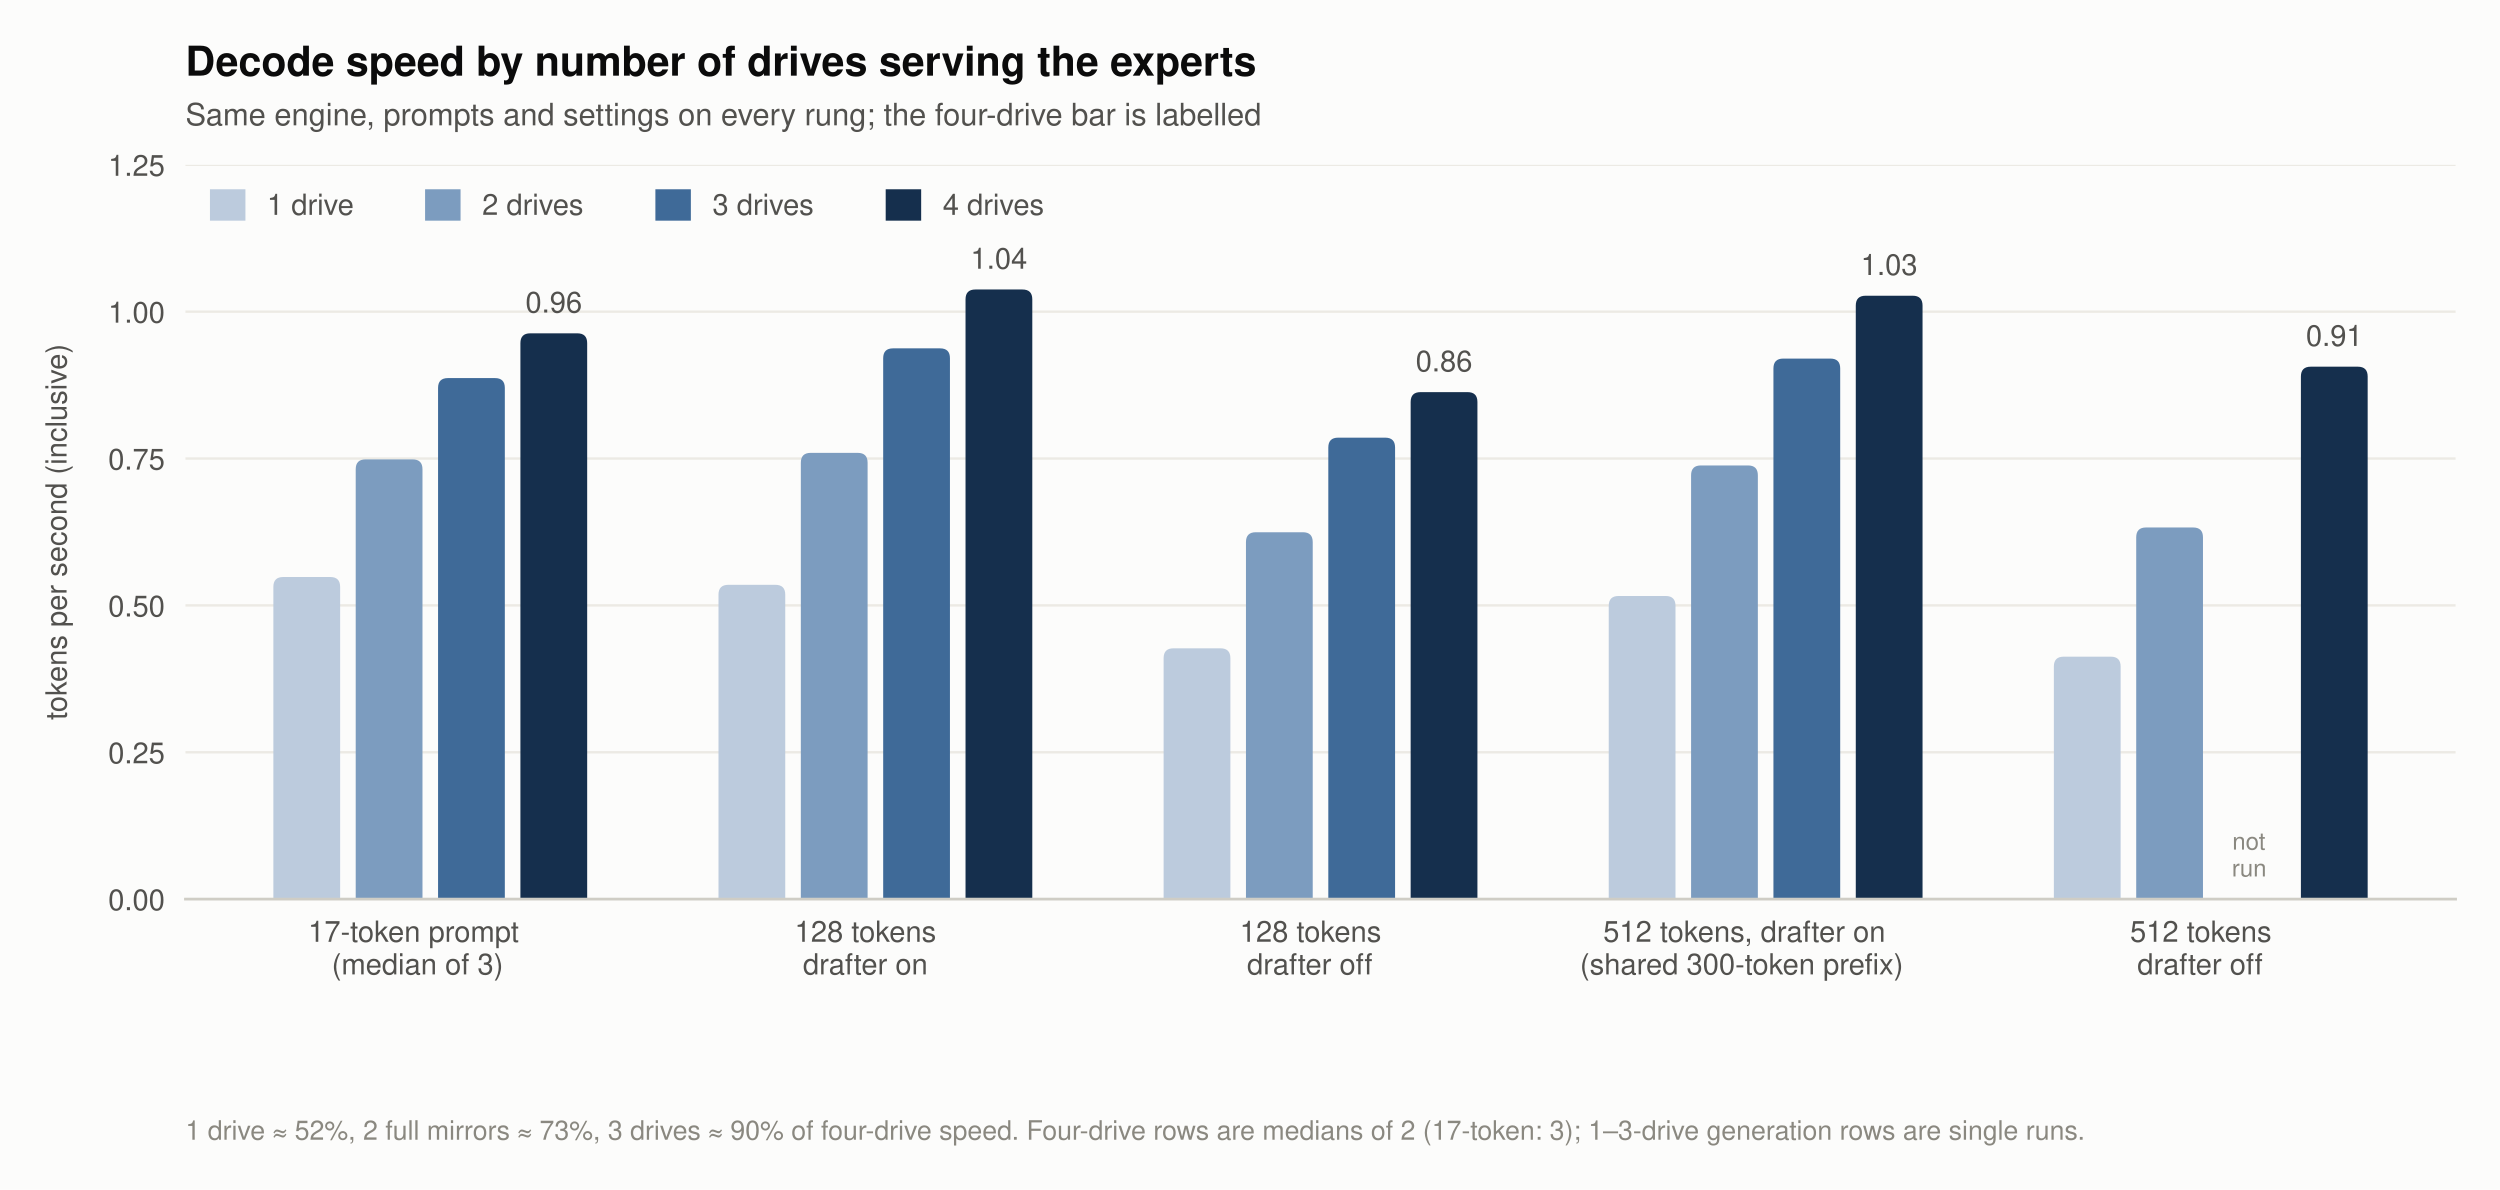
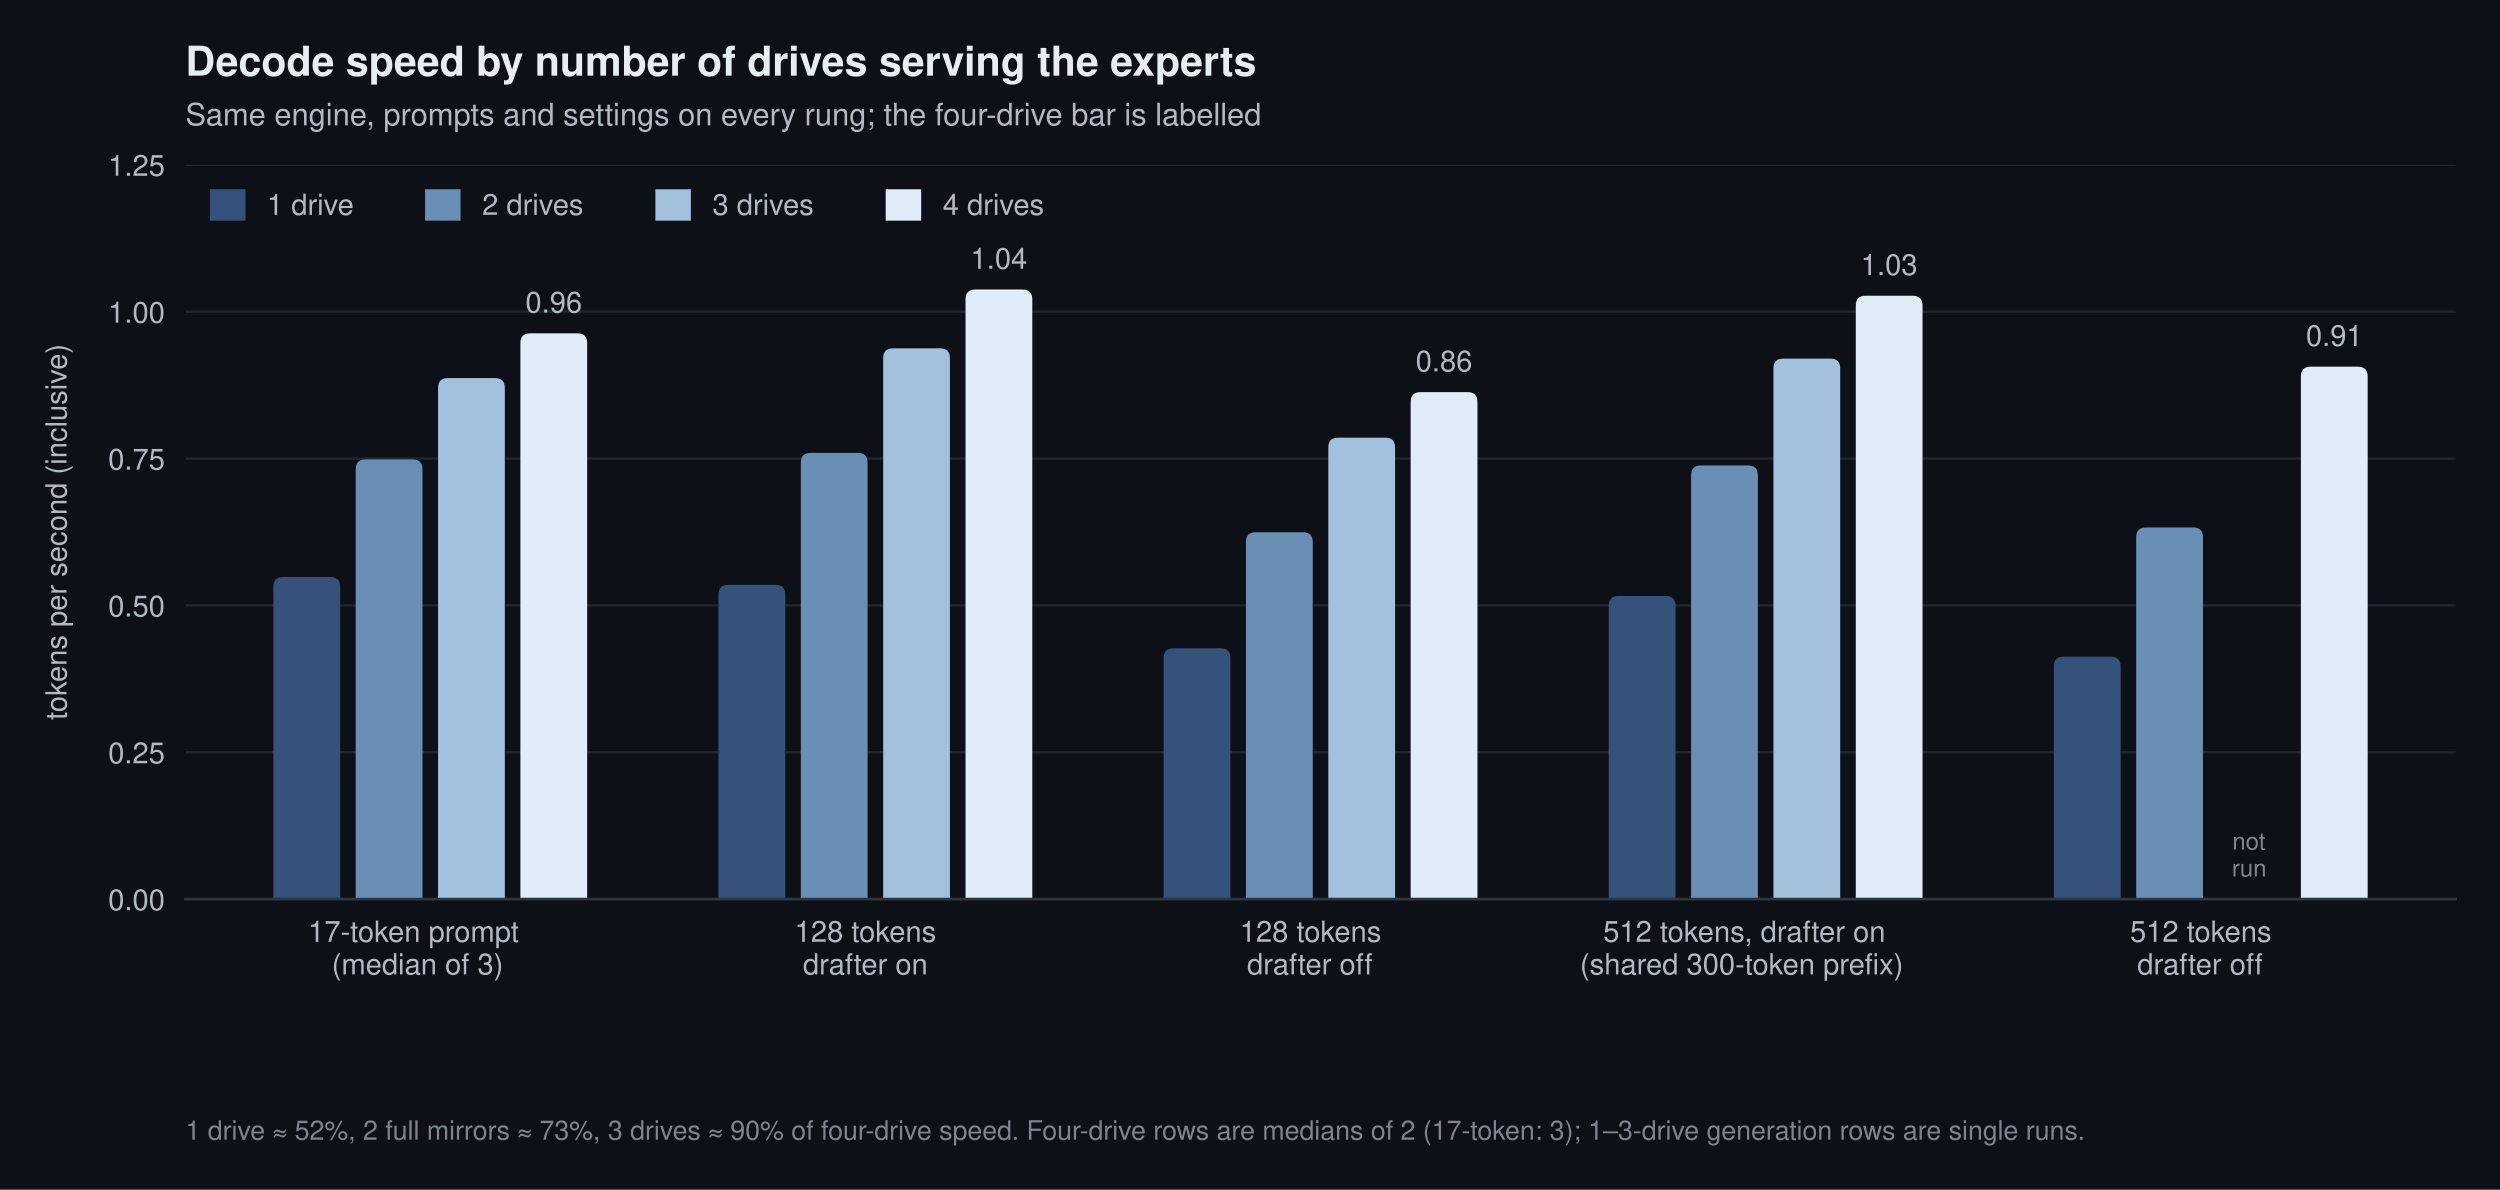
<svg xmlns="http://www.w3.org/2000/svg" width="729.472pt" height="347.141pt" viewBox="0 0 729.472 347.141" version="1.1">
  <defs>
    <style type="text/css">*{stroke-linejoin: round; stroke-linecap: butt}</style>
  </defs>
  <g id="figure_1">
    <g id="patch_1">
-       <path d="M 0 347.141  L 729.472 347.141  L 729.472 0  L 0 0  z " style="fill: #fcfcfb" />
+       <path d="M 0 347.141  L 729.472 347.141  L 729.472 0  L 0 0  z " style="fill: #0d1117" />
    </g>
    <g id="axes_1">
      <g id="patch_2">
-         <path d="M 54.112 262.35  L 716.512 262.35  L 716.512 48.078  L 54.112 48.078  z " style="fill: #fcfcfb" />
+         <path d="M 54.112 262.35  L 716.512 262.35  L 716.512 48.078  L 54.112 48.078  z " style="fill: #0d1117" />
      </g>
      <g id="matplotlib.axis_1">
        <g id="xtick_1">
          <g id="line2d_1" />
          <g id="text_1">
-             <text style="font-size: 8.5px; font-family: -apple-system, BlinkMacSystemFont, 'Segoe UI', Helvetica, Arial, sans-serif; fill: #52514e" transform="translate(89.9192 274.8088)">17-token prompt</text>
-             <text style="font-size: 8.5px; font-family: -apple-system, BlinkMacSystemFont, 'Segoe UI', Helvetica, Arial, sans-serif; fill: #52514e" transform="translate(96.79756 284.3269)">(median of 3)</text>
+             <text style="font-size: 8.5px; font-family: -apple-system, BlinkMacSystemFont, 'Segoe UI', Helvetica, Arial, sans-serif; fill: #b1bac4" transform="translate(89.9192 274.8088)">17-token prompt</text>
+             <text style="font-size: 8.5px; font-family: -apple-system, BlinkMacSystemFont, 'Segoe UI', Helvetica, Arial, sans-serif; fill: #b1bac4" transform="translate(96.79756 284.3269)">(median of 3)</text>
          </g>
        </g>
        <g id="xtick_2">
          <g id="line2d_2" />
          <g id="text_2">
-             <text style="font-size: 8.5px; font-family: -apple-system, BlinkMacSystemFont, 'Segoe UI', Helvetica, Arial, sans-serif; fill: #52514e" transform="translate(231.8709 274.8088)">128 tokens</text>
-             <text style="font-size: 8.5px; font-family: -apple-system, BlinkMacSystemFont, 'Segoe UI', Helvetica, Arial, sans-serif; fill: #52514e" transform="translate(234.2854 284.3269)">drafter on</text>
+             <text style="font-size: 8.5px; font-family: -apple-system, BlinkMacSystemFont, 'Segoe UI', Helvetica, Arial, sans-serif; fill: #b1bac4" transform="translate(231.8709 274.8088)">128 tokens</text>
+             <text style="font-size: 8.5px; font-family: -apple-system, BlinkMacSystemFont, 'Segoe UI', Helvetica, Arial, sans-serif; fill: #b1bac4" transform="translate(234.2854 284.3269)">drafter on</text>
          </g>
        </g>
        <g id="xtick_3">
          <g id="line2d_3" />
          <g id="text_3">
-             <text style="font-size: 8.5px; font-family: -apple-system, BlinkMacSystemFont, 'Segoe UI', Helvetica, Arial, sans-serif; fill: #52514e" transform="translate(361.7532 274.8088)">128 tokens</text>
-             <text style="font-size: 8.5px; font-family: -apple-system, BlinkMacSystemFont, 'Segoe UI', Helvetica, Arial, sans-serif; fill: #52514e" transform="translate(363.8689 284.3269)">drafter off</text>
+             <text style="font-size: 8.5px; font-family: -apple-system, BlinkMacSystemFont, 'Segoe UI', Helvetica, Arial, sans-serif; fill: #b1bac4" transform="translate(361.7532 274.8088)">128 tokens</text>
+             <text style="font-size: 8.5px; font-family: -apple-system, BlinkMacSystemFont, 'Segoe UI', Helvetica, Arial, sans-serif; fill: #b1bac4" transform="translate(363.8689 284.3269)">drafter off</text>
          </g>
        </g>
        <g id="xtick_4">
          <g id="line2d_4" />
          <g id="text_4">
-             <text style="font-size: 8.5px; font-family: -apple-system, BlinkMacSystemFont, 'Segoe UI', Helvetica, Arial, sans-serif; fill: #52514e" transform="translate(467.7898 274.8088)">512 tokens, drafter on</text>
-             <text style="font-size: 8.5px; font-family: -apple-system, BlinkMacSystemFont, 'Segoe UI', Helvetica, Arial, sans-serif; fill: #52514e" transform="translate(461.0157 284.3269)">(shared 300-token prefix)</text>
+             <text style="font-size: 8.5px; font-family: -apple-system, BlinkMacSystemFont, 'Segoe UI', Helvetica, Arial, sans-serif; fill: #b1bac4" transform="translate(467.7898 274.8088)">512 tokens, drafter on</text>
+             <text style="font-size: 8.5px; font-family: -apple-system, BlinkMacSystemFont, 'Segoe UI', Helvetica, Arial, sans-serif; fill: #b1bac4" transform="translate(461.0157 284.3269)">(shared 300-token prefix)</text>
          </g>
        </g>
        <g id="xtick_5">
          <g id="line2d_5" />
          <g id="text_5">
-             <text style="font-size: 8.5px; font-family: -apple-system, BlinkMacSystemFont, 'Segoe UI', Helvetica, Arial, sans-serif; fill: #52514e" transform="translate(621.5179 274.8088)">512 tokens</text>
-             <text style="font-size: 8.5px; font-family: -apple-system, BlinkMacSystemFont, 'Segoe UI', Helvetica, Arial, sans-serif; fill: #52514e" transform="translate(623.6337 284.3269)">drafter off</text>
+             <text style="font-size: 8.5px; font-family: -apple-system, BlinkMacSystemFont, 'Segoe UI', Helvetica, Arial, sans-serif; fill: #b1bac4" transform="translate(621.5179 274.8088)">512 tokens</text>
+             <text style="font-size: 8.5px; font-family: -apple-system, BlinkMacSystemFont, 'Segoe UI', Helvetica, Arial, sans-serif; fill: #b1bac4" transform="translate(623.6337 284.3269)">drafter off</text>
          </g>
        </g>
      </g>
      <g id="matplotlib.axis_2">
        <g id="ytick_1">
          <g id="line2d_6">
-             <path d="M 54.112 262.35  L 716.512 262.35  " clip-path="url(#pa2b04f7095)" style="fill: none; stroke: #eceae4; stroke-width: 0.7; stroke-linecap: square" />
+             <path d="M 54.112 262.35  L 716.512 262.35  " clip-path="url(#p4582dc8558)" style="fill: none; stroke: #21262d; stroke-width: 0.7; stroke-linecap: square" />
          </g>
          <g id="line2d_7" />
          <g id="text_6">
-             <text style="font-size: 8.5px; font-family: -apple-system, BlinkMacSystemFont, 'Segoe UI', Helvetica, Arial, sans-serif; text-anchor: end; fill: #52514e" x="48.112" y="265.579" transform="rotate(-0 48.11219 265.5795)">0.00</text>
+             <text style="font-size: 8.5px; font-family: -apple-system, BlinkMacSystemFont, 'Segoe UI', Helvetica, Arial, sans-serif; text-anchor: end; fill: #b1bac4" x="48.112" y="265.579" transform="rotate(-0 48.11219 265.5795)">0.00</text>
          </g>
        </g>
        <g id="ytick_2">
          <g id="line2d_8">
-             <path d="M 54.112 219.496  L 716.512 219.496  " clip-path="url(#pa2b04f7095)" style="fill: none; stroke: #eceae4; stroke-width: 0.7; stroke-linecap: square" />
+             <path d="M 54.112 219.496  L 716.512 219.496  " clip-path="url(#p4582dc8558)" style="fill: none; stroke: #21262d; stroke-width: 0.7; stroke-linecap: square" />
          </g>
          <g id="line2d_9" />
          <g id="text_7">
-             <text style="font-size: 8.5px; font-family: -apple-system, BlinkMacSystemFont, 'Segoe UI', Helvetica, Arial, sans-serif; text-anchor: end; fill: #52514e" x="48.112" y="222.725" transform="rotate(-0 48.11219 222.7251)">0.25</text>
+             <text style="font-size: 8.5px; font-family: -apple-system, BlinkMacSystemFont, 'Segoe UI', Helvetica, Arial, sans-serif; text-anchor: end; fill: #b1bac4" x="48.112" y="222.725" transform="rotate(-0 48.11219 222.7251)">0.25</text>
          </g>
        </g>
        <g id="ytick_3">
          <g id="line2d_10">
-             <path d="M 54.112 176.641  L 716.512 176.641  " clip-path="url(#pa2b04f7095)" style="fill: none; stroke: #eceae4; stroke-width: 0.7; stroke-linecap: square" />
+             <path d="M 54.112 176.641  L 716.512 176.641  " clip-path="url(#p4582dc8558)" style="fill: none; stroke: #21262d; stroke-width: 0.7; stroke-linecap: square" />
          </g>
          <g id="line2d_11" />
          <g id="text_8">
-             <text style="font-size: 8.5px; font-family: -apple-system, BlinkMacSystemFont, 'Segoe UI', Helvetica, Arial, sans-serif; text-anchor: end; fill: #52514e" x="48.112" y="179.871" transform="rotate(-0 48.11219 179.8707)">0.50</text>
+             <text style="font-size: 8.5px; font-family: -apple-system, BlinkMacSystemFont, 'Segoe UI', Helvetica, Arial, sans-serif; text-anchor: end; fill: #b1bac4" x="48.112" y="179.871" transform="rotate(-0 48.11219 179.8707)">0.50</text>
          </g>
        </g>
        <g id="ytick_4">
          <g id="line2d_12">
-             <path d="M 54.112 133.787  L 716.512 133.787  " clip-path="url(#pa2b04f7095)" style="fill: none; stroke: #eceae4; stroke-width: 0.7; stroke-linecap: square" />
+             <path d="M 54.112 133.787  L 716.512 133.787  " clip-path="url(#p4582dc8558)" style="fill: none; stroke: #21262d; stroke-width: 0.7; stroke-linecap: square" />
          </g>
          <g id="line2d_13" />
          <g id="text_9">
-             <text style="font-size: 8.5px; font-family: -apple-system, BlinkMacSystemFont, 'Segoe UI', Helvetica, Arial, sans-serif; text-anchor: end; fill: #52514e" x="48.112" y="137.016" transform="rotate(-0 48.11219 137.0163)">0.75</text>
+             <text style="font-size: 8.5px; font-family: -apple-system, BlinkMacSystemFont, 'Segoe UI', Helvetica, Arial, sans-serif; text-anchor: end; fill: #b1bac4" x="48.112" y="137.016" transform="rotate(-0 48.11219 137.0163)">0.75</text>
          </g>
        </g>
        <g id="ytick_5">
          <g id="line2d_14">
-             <path d="M 54.112 90.933  L 716.512 90.933  " clip-path="url(#pa2b04f7095)" style="fill: none; stroke: #eceae4; stroke-width: 0.7; stroke-linecap: square" />
+             <path d="M 54.112 90.933  L 716.512 90.933  " clip-path="url(#p4582dc8558)" style="fill: none; stroke: #21262d; stroke-width: 0.7; stroke-linecap: square" />
          </g>
          <g id="line2d_15" />
          <g id="text_10">
-             <text style="font-size: 8.5px; font-family: -apple-system, BlinkMacSystemFont, 'Segoe UI', Helvetica, Arial, sans-serif; text-anchor: end; fill: #52514e" x="48.112" y="94.162" transform="rotate(-0 48.11219 94.16186)">1.00</text>
+             <text style="font-size: 8.5px; font-family: -apple-system, BlinkMacSystemFont, 'Segoe UI', Helvetica, Arial, sans-serif; text-anchor: end; fill: #b1bac4" x="48.112" y="94.162" transform="rotate(-0 48.11219 94.16186)">1.00</text>
          </g>
        </g>
        <g id="ytick_6">
          <g id="line2d_16">
-             <path d="M 54.112 48.078  L 716.512 48.078  " clip-path="url(#pa2b04f7095)" style="fill: none; stroke: #eceae4; stroke-width: 0.7; stroke-linecap: square" />
+             <path d="M 54.112 48.078  L 716.512 48.078  " clip-path="url(#p4582dc8558)" style="fill: none; stroke: #21262d; stroke-width: 0.7; stroke-linecap: square" />
          </g>
          <g id="line2d_17" />
          <g id="text_11">
-             <text style="font-size: 8.5px; font-family: -apple-system, BlinkMacSystemFont, 'Segoe UI', Helvetica, Arial, sans-serif; text-anchor: end; fill: #52514e" x="48.112" y="51.307" transform="rotate(-0 48.11219 51.30746)">1.25</text>
+             <text style="font-size: 8.5px; font-family: -apple-system, BlinkMacSystemFont, 'Segoe UI', Helvetica, Arial, sans-serif; text-anchor: end; fill: #b1bac4" x="48.112" y="51.307" transform="rotate(-0 48.11219 51.30746)">1.25</text>
          </g>
        </g>
        <g id="text_12">
-           <text style="font-size: 8.5px; font-family: -apple-system, BlinkMacSystemFont, 'Segoe UI', Helvetica, Arial, sans-serif; text-anchor: middle; fill: #52514e" x="19.419" y="155.214" transform="rotate(-90 19.41867 155.2141)">tokens per second (inclusive)</text>
+           <text style="font-size: 8.5px; font-family: -apple-system, BlinkMacSystemFont, 'Segoe UI', Helvetica, Arial, sans-serif; text-anchor: middle; fill: #b1bac4" x="19.419" y="155.214" transform="rotate(-90 19.41867 155.2141)">tokens per second (inclusive)</text>
        </g>
      </g>
      <g id="patch_3">
-         <path d="M 82.644 356.338  L 96.366 356.338  Q 99.246 356.338 99.246 353.458  L 99.246 171.242  Q 99.246 168.362 96.366 168.362  L 82.644 168.362  Q 79.764 168.362 79.764 171.242  L 79.764 353.458  Q 79.764 356.338 82.644 356.338  z " clip-path="url(#pe5794ce298)" style="fill: #bccbdd" />
+         <path d="M 82.644 356.338  L 96.366 356.338  Q 99.246 356.338 99.246 353.458  L 99.246 171.242  Q 99.246 168.362 96.366 168.362  L 82.644 168.362  Q 79.764 168.362 79.764 171.242  L 79.764 353.458  Q 79.764 356.338 82.644 356.338  z " clip-path="url(#p9271cffa7c)" style="fill: #35527a" />
      </g>
      <g id="patch_4">
-         <path d="M 106.672 390.656  L 120.395 390.656  Q 123.275 390.656 123.275 387.776  L 123.275 136.924  Q 123.275 134.044 120.395 134.044  L 106.672 134.044  Q 103.792 134.044 103.792 136.924  L 103.792 387.776  Q 103.792 390.656 106.672 390.656  z " clip-path="url(#p6b07b6c846)" style="fill: #7c9cbf" />
+         <path d="M 106.672 390.656  L 120.395 390.656  Q 123.275 390.656 123.275 387.776  L 123.275 136.924  Q 123.275 134.044 120.395 134.044  L 106.672 134.044  Q 103.792 134.044 103.792 136.924  L 103.792 387.776  Q 103.792 390.656 106.672 390.656  z " clip-path="url(#pada08408ac)" style="fill: #6a8fb5" />
      </g>
      <g id="patch_5">
-         <path d="M 130.7 414.38  L 144.423 414.38  Q 147.303 414.38 147.303 411.5  L 147.303 113.2  Q 147.303 110.32 144.423 110.32  L 130.7 110.32  Q 127.82 110.32 127.82 113.2  L 127.82 411.5  Q 127.82 414.38 130.7 414.38  z " clip-path="url(#p8a43025d1f)" style="fill: #3f6a98" />
+         <path d="M 130.7 414.38  L 144.423 414.38  Q 147.303 414.38 147.303 411.5  L 147.303 113.2  Q 147.303 110.32 144.423 110.32  L 130.7 110.32  Q 127.82 110.32 127.82 113.2  L 127.82 411.5  Q 127.82 414.38 130.7 414.38  z " clip-path="url(#pd72d690a6b)" style="fill: #a3c0dc" />
      </g>
      <g id="patch_6">
-         <path d="M 154.729 427.442  L 168.451 427.442  Q 171.331 427.442 171.331 424.562  L 171.331 100.138  Q 171.331 97.258 168.451 97.258  L 154.729 97.258  Q 151.849 97.258 151.849 100.138  L 151.849 424.562  Q 151.849 427.442 154.729 427.442  z " clip-path="url(#p53124bdada)" style="fill: #152f4d" />
+         <path d="M 154.729 427.442  L 168.451 427.442  Q 171.331 427.442 171.331 424.562  L 171.331 100.138  Q 171.331 97.258 168.451 97.258  L 154.729 97.258  Q 151.849 97.258 151.849 100.138  L 151.849 424.562  Q 151.849 427.442 154.729 427.442  z " clip-path="url(#p817239b0e1)" style="fill: #e0ecf7" />
      </g>
      <g id="patch_7">
-         <path d="M 212.526 354.059  L 226.249 354.059  Q 229.129 354.059 229.129 351.179  L 229.129 173.522  Q 229.129 170.642 226.249 170.642  L 212.526 170.642  Q 209.646 170.642 209.646 173.522  L 209.646 351.179  Q 209.646 354.059 212.526 354.059  z " clip-path="url(#paccd34a500)" style="fill: #bccbdd" />
+         <path d="M 212.526 354.059  L 226.249 354.059  Q 229.129 354.059 229.129 351.179  L 229.129 173.522  Q 229.129 170.642 226.249 170.642  L 212.526 170.642  Q 209.646 170.642 209.646 173.522  L 209.646 351.179  Q 209.646 354.059 212.526 354.059  z " clip-path="url(#p5647ee3d24)" style="fill: #35527a" />
      </g>
      <g id="patch_8">
-         <path d="M 236.555 392.559  L 250.277 392.559  Q 253.157 392.559 253.157 389.679  L 253.157 135.021  Q 253.157 132.141 250.277 132.141  L 236.555 132.141  Q 233.675 132.141 233.675 135.021  L 233.675 389.679  Q 233.675 392.559 236.555 392.559  z " clip-path="url(#p79b40affc8)" style="fill: #7c9cbf" />
+         <path d="M 236.555 392.559  L 250.277 392.559  Q 253.157 392.559 253.157 389.679  L 253.157 135.021  Q 253.157 132.141 250.277 132.141  L 236.555 132.141  Q 233.675 132.141 233.675 135.021  L 233.675 389.679  Q 233.675 392.559 236.555 392.559  z " clip-path="url(#p51440af603)" style="fill: #6a8fb5" />
      </g>
      <g id="patch_9">
-         <path d="M 260.583 423.054  L 274.305 423.054  Q 277.185 423.054 277.185 420.174  L 277.185 104.526  Q 277.185 101.646 274.305 101.646  L 260.583 101.646  Q 257.703 101.646 257.703 104.526  L 257.703 420.174  Q 257.703 423.054 260.583 423.054  z " clip-path="url(#p10f2ffa63e)" style="fill: #3f6a98" />
+         <path d="M 260.583 423.054  L 274.305 423.054  Q 277.185 423.054 277.185 420.174  L 277.185 104.526  Q 277.185 101.646 274.305 101.646  L 260.583 101.646  Q 257.703 101.646 257.703 104.526  L 257.703 420.174  Q 257.703 423.054 260.583 423.054  z " clip-path="url(#p6f95d37e54)" style="fill: #a3c0dc" />
      </g>
      <g id="patch_10">
-         <path d="M 284.611 440.23  L 298.333 440.23  Q 301.213 440.23 301.213 437.35  L 301.213 87.35  Q 301.213 84.47 298.333 84.47  L 284.611 84.47  Q 281.731 84.47 281.731 87.35  L 281.731 437.35  Q 281.731 440.23 284.611 440.23  z " clip-path="url(#p0f8c455db2)" style="fill: #152f4d" />
+         <path d="M 284.611 440.23  L 298.333 440.23  Q 301.213 440.23 301.213 437.35  L 301.213 87.35  Q 301.213 84.47 298.333 84.47  L 284.611 84.47  Q 281.731 84.47 281.731 87.35  L 281.731 437.35  Q 281.731 440.23 284.611 440.23  z " clip-path="url(#pf8a70c1399)" style="fill: #e0ecf7" />
      </g>
      <g id="patch_11">
-         <path d="M 342.409 335.528  L 356.131 335.528  Q 359.011 335.528 359.011 332.648  L 359.011 192.052  Q 359.011 189.172 356.131 189.172  L 342.409 189.172  Q 339.529 189.172 339.529 192.052  L 339.529 332.648  Q 339.529 335.528 342.409 335.528  z " clip-path="url(#pae6960962c)" style="fill: #bccbdd" />
+         <path d="M 342.409 335.528  L 356.131 335.528  Q 359.011 335.528 359.011 332.648  L 359.011 192.052  Q 359.011 189.172 356.131 189.172  L 342.409 189.172  Q 339.529 189.172 339.529 192.052  L 339.529 332.648  Q 339.529 335.528 342.409 335.528  z " clip-path="url(#p0be7d59829)" style="fill: #35527a" />
      </g>
      <g id="patch_12">
-         <path d="M 366.437 369.4  L 380.159 369.4  Q 383.039 369.4 383.039 366.52  L 383.039 158.18  Q 383.039 155.3 380.159 155.3  L 366.437 155.3  Q 363.557 155.3 363.557 158.18  L 363.557 366.52  Q 363.557 369.4 366.437 369.4  z " clip-path="url(#p5e30b603db)" style="fill: #7c9cbf" />
+         <path d="M 366.437 369.4  L 380.159 369.4  Q 383.039 369.4 383.039 366.52  L 383.039 158.18  Q 383.039 155.3 380.159 155.3  L 366.437 155.3  Q 363.557 155.3 363.557 158.18  L 363.557 366.52  Q 363.557 369.4 366.437 369.4  z " clip-path="url(#p2046f93dcf)" style="fill: #6a8fb5" />
      </g>
      <g id="patch_13">
-         <path d="M 390.465 396.999  L 404.187 396.999  Q 407.067 396.999 407.067 394.119  L 407.067 130.582  Q 407.067 127.702 404.187 127.702  L 390.465 127.702  Q 387.585 127.702 387.585 130.582  L 387.585 394.119  Q 387.585 396.999 390.465 396.999  z " clip-path="url(#p22b67f4e7e)" style="fill: #3f6a98" />
+         <path d="M 390.465 396.999  L 404.187 396.999  Q 407.067 396.999 407.067 394.119  L 407.067 130.582  Q 407.067 127.702 404.187 127.702  L 390.465 127.702  Q 387.585 127.702 387.585 130.582  L 387.585 394.119  Q 387.585 396.999 390.465 396.999  z " clip-path="url(#pabf71e4a20)" style="fill: #a3c0dc" />
      </g>
      <g id="patch_14">
-         <path d="M 414.493 410.284  L 428.216 410.284  Q 431.096 410.284 431.096 407.404  L 431.096 117.297  Q 431.096 114.417 428.216 114.417  L 414.493 114.417  Q 411.613 114.417 411.613 117.297  L 411.613 407.404  Q 411.613 410.284 414.493 410.284  z " clip-path="url(#pc4c82170c1)" style="fill: #152f4d" />
+         <path d="M 414.493 410.284  L 428.216 410.284  Q 431.096 410.284 431.096 407.404  L 431.096 117.297  Q 431.096 114.417 428.216 114.417  L 414.493 114.417  Q 411.613 114.417 411.613 117.297  L 411.613 407.404  Q 411.613 410.284 414.493 410.284  z " clip-path="url(#p06ad37f8a2)" style="fill: #e0ecf7" />
      </g>
      <g id="patch_15">
-         <path d="M 472.291 350.802  L 486.013 350.802  Q 488.893 350.802 488.893 347.922  L 488.893 176.779  Q 488.893 173.899 486.013 173.899  L 472.291 173.899  Q 469.411 173.899 469.411 176.779  L 469.411 347.922  Q 469.411 350.802 472.291 350.802  z " clip-path="url(#pa087590922)" style="fill: #bccbdd" />
+         <path d="M 472.291 350.802  L 486.013 350.802  Q 488.893 350.802 488.893 347.922  L 488.893 176.779  Q 488.893 173.899 486.013 173.899  L 472.291 173.899  Q 469.411 173.899 469.411 176.779  L 469.411 347.922  Q 469.411 350.802 472.291 350.802  z " clip-path="url(#pac95e13059)" style="fill: #35527a" />
      </g>
      <g id="patch_16">
-         <path d="M 496.319 388.891  L 510.042 388.891  Q 512.922 388.891 512.922 386.011  L 512.922 138.69  Q 512.922 135.81 510.042 135.81  L 496.319 135.81  Q 493.439 135.81 493.439 138.69  L 493.439 386.011  Q 493.439 388.891 496.319 388.891  z " clip-path="url(#p0ff5caa655)" style="fill: #7c9cbf" />
+         <path d="M 496.319 388.891  L 510.042 388.891  Q 512.922 388.891 512.922 386.011  L 512.922 138.69  Q 512.922 135.81 510.042 135.81  L 496.319 135.81  Q 493.439 135.81 493.439 138.69  L 493.439 386.011  Q 493.439 388.891 496.319 388.891  z " clip-path="url(#pa856910a89)" style="fill: #6a8fb5" />
      </g>
      <g id="patch_17">
-         <path d="M 520.347 420.071  L 534.07 420.071  Q 536.95 420.071 536.95 417.191  L 536.95 107.509  Q 536.95 104.629 534.07 104.629  L 520.347 104.629  Q 517.467 104.629 517.467 107.509  L 517.467 417.191  Q 517.467 420.071 520.347 420.071  z " clip-path="url(#pbfbaf47db4)" style="fill: #3f6a98" />
+         <path d="M 520.347 420.071  L 534.07 420.071  Q 536.95 420.071 536.95 417.191  L 536.95 107.509  Q 536.95 104.629 534.07 104.629  L 520.347 104.629  Q 517.467 104.629 517.467 107.509  L 517.467 417.191  Q 517.467 420.071 520.347 420.071  z " clip-path="url(#pb14c026250)" style="fill: #a3c0dc" />
      </g>
      <g id="patch_18">
-         <path d="M 544.376 438.413  L 558.098 438.413  Q 560.978 438.413 560.978 435.533  L 560.978 89.167  Q 560.978 86.287 558.098 86.287  L 544.376 86.287  Q 541.496 86.287 541.496 89.167  L 541.496 435.533  Q 541.496 438.413 544.376 438.413  z " clip-path="url(#pdb28ff3918)" style="fill: #152f4d" />
+         <path d="M 544.376 438.413  L 558.098 438.413  Q 560.978 438.413 560.978 435.533  L 560.978 89.167  Q 560.978 86.287 558.098 86.287  L 544.376 86.287  Q 541.496 86.287 541.496 89.167  L 541.496 435.533  Q 541.496 438.413 544.376 438.413  z " clip-path="url(#p76697c74c2)" style="fill: #e0ecf7" />
      </g>
      <g id="patch_19">
-         <path d="M 602.173 333.094  L 615.896 333.094  Q 618.776 333.094 618.776 330.214  L 618.776 194.486  Q 618.776 191.606 615.896 191.606  L 602.173 191.606  Q 599.293 191.606 599.293 194.486  L 599.293 330.214  Q 599.293 333.094 602.173 333.094  z " clip-path="url(#p48ac9e1c9d)" style="fill: #bccbdd" />
+         <path d="M 602.173 333.094  L 615.896 333.094  Q 618.776 333.094 618.776 330.214  L 618.776 194.486  Q 618.776 191.606 615.896 191.606  L 602.173 191.606  Q 599.293 191.606 599.293 194.486  L 599.293 330.214  Q 599.293 333.094 602.173 333.094  z " clip-path="url(#p270fc492ba)" style="fill: #35527a" />
      </g>
      <g id="patch_20">
-         <path d="M 626.202 370.789  L 639.924 370.789  Q 642.804 370.789 642.804 367.909  L 642.804 156.791  Q 642.804 153.911 639.924 153.911  L 626.202 153.911  Q 623.322 153.911 623.322 156.791  L 623.322 367.909  Q 623.322 370.789 626.202 370.789  z " clip-path="url(#p99b1a39a0e)" style="fill: #7c9cbf" />
+         <path d="M 626.202 370.789  L 639.924 370.789  Q 642.804 370.789 642.804 367.909  L 642.804 156.791  Q 642.804 153.911 639.924 153.911  L 626.202 153.911  Q 623.322 153.911 623.322 156.791  L 623.322 367.909  Q 623.322 370.789 626.202 370.789  z " clip-path="url(#pfb75e9adf7)" style="fill: #6a8fb5" />
      </g>
      <g id="patch_21">
-         <path d="M 674.258 417.706  L 687.98 417.706  Q 690.86 417.706 690.86 414.826  L 690.86 109.874  Q 690.86 106.994 687.98 106.994  L 674.258 106.994  Q 671.378 106.994 671.378 109.874  L 671.378 414.826  Q 671.378 417.706 674.258 417.706  z " clip-path="url(#p27038086fa)" style="fill: #152f4d" />
+         <path d="M 674.258 417.706  L 687.98 417.706  Q 690.86 417.706 690.86 414.826  L 690.86 109.874  Q 690.86 106.994 687.98 106.994  L 674.258 106.994  Q 671.378 106.994 671.378 109.874  L 671.378 414.826  Q 671.378 417.706 674.258 417.706  z " clip-path="url(#pe172c6d1e6)" style="fill: #e0ecf7" />
      </g>
      <g id="patch_22">
-         <path d="M 54.112 262.35  L 716.512 262.35  " style="fill: none; stroke: #cfcdc5; stroke-width: 0.8; stroke-linejoin: miter; stroke-linecap: square" />
+         <path d="M 54.112 262.35  L 716.512 262.35  " style="fill: none; stroke: #30363d; stroke-width: 0.8; stroke-linejoin: miter; stroke-linecap: square" />
      </g>
      <g id="text_13">
-         <text style="font-size: 8.5px; font-family: -apple-system, BlinkMacSystemFont, 'Segoe UI', Helvetica, Arial, sans-serif; text-anchor: middle; fill: #52514e" x="161.59" y="91.205" transform="rotate(-0 161.5898 91.20466)">0.96</text>
+         <text style="font-size: 8.5px; font-family: -apple-system, BlinkMacSystemFont, 'Segoe UI', Helvetica, Arial, sans-serif; text-anchor: middle; fill: #b1bac4" x="161.59" y="91.205" transform="rotate(-0 161.5898 91.20466)">0.96</text>
      </g>
      <g id="text_14">
-         <text style="font-size: 8.5px; font-family: -apple-system, BlinkMacSystemFont, 'Segoe UI', Helvetica, Arial, sans-serif; text-anchor: middle; fill: #52514e" x="291.472" y="78.417" transform="rotate(-0 291.4722 78.41691)">1.04</text>
+         <text style="font-size: 8.5px; font-family: -apple-system, BlinkMacSystemFont, 'Segoe UI', Helvetica, Arial, sans-serif; text-anchor: middle; fill: #b1bac4" x="291.472" y="78.417" transform="rotate(-0 291.4722 78.41691)">1.04</text>
      </g>
      <g id="text_15">
-         <text style="font-size: 8.5px; font-family: -apple-system, BlinkMacSystemFont, 'Segoe UI', Helvetica, Arial, sans-serif; text-anchor: middle; fill: #52514e" x="421.355" y="108.364" transform="rotate(-0 421.3545 108.3636)">0.86</text>
+         <text style="font-size: 8.5px; font-family: -apple-system, BlinkMacSystemFont, 'Segoe UI', Helvetica, Arial, sans-serif; text-anchor: middle; fill: #b1bac4" x="421.355" y="108.364" transform="rotate(-0 421.3545 108.3636)">0.86</text>
      </g>
      <g id="text_16">
-         <text style="font-size: 8.5px; font-family: -apple-system, BlinkMacSystemFont, 'Segoe UI', Helvetica, Arial, sans-serif; text-anchor: middle; fill: #52514e" x="551.237" y="80.234" transform="rotate(-0 551.2369 80.23393)">1.03</text>
+         <text style="font-size: 8.5px; font-family: -apple-system, BlinkMacSystemFont, 'Segoe UI', Helvetica, Arial, sans-serif; text-anchor: middle; fill: #b1bac4" x="551.237" y="80.234" transform="rotate(-0 551.2369 80.23393)">1.03</text>
      </g>
      <g id="text_17">
-         <text style="font-size: 7px; font-family: -apple-system, BlinkMacSystemFont, 'Segoe UI', Helvetica, Arial, sans-serif; fill: #8a8880" transform="translate(651.3592 247.9133)">not</text>
-         <text style="font-size: 7px; font-family: -apple-system, BlinkMacSystemFont, 'Segoe UI', Helvetica, Arial, sans-serif; fill: #8a8880" transform="translate(651.2159 255.7518)">run</text>
+         <text style="font-size: 7px; font-family: -apple-system, BlinkMacSystemFont, 'Segoe UI', Helvetica, Arial, sans-serif; fill: #7d8590" transform="translate(651.3592 247.9133)">not</text>
+         <text style="font-size: 7px; font-family: -apple-system, BlinkMacSystemFont, 'Segoe UI', Helvetica, Arial, sans-serif; fill: #7d8590" transform="translate(651.2159 255.7518)">run</text>
      </g>
      <g id="text_18">
-         <text style="font-size: 8.5px; font-family: -apple-system, BlinkMacSystemFont, 'Segoe UI', Helvetica, Arial, sans-serif; text-anchor: middle; fill: #52514e" x="681.119" y="100.941" transform="rotate(-0 681.1192 100.9412)">0.91</text>
+         <text style="font-size: 8.5px; font-family: -apple-system, BlinkMacSystemFont, 'Segoe UI', Helvetica, Arial, sans-serif; text-anchor: middle; fill: #b1bac4" x="681.119" y="100.941" transform="rotate(-0 681.1192 100.9412)">0.91</text>
      </g>
      <g id="text_19">
-         <text style="font-size: 9px; font-family: -apple-system, BlinkMacSystemFont, 'Segoe UI', Helvetica, Arial, sans-serif; text-anchor: start; fill: #52514e" x="54.112" y="36.564" transform="rotate(-0 54.11219 36.56417)">Same engine, prompts and settings on every rung; the four-drive bar is labelled</text>
+         <text style="font-size: 9px; font-family: -apple-system, BlinkMacSystemFont, 'Segoe UI', Helvetica, Arial, sans-serif; text-anchor: start; fill: #b1bac4" x="54.112" y="36.564" transform="rotate(-0 54.11219 36.56417)">Same engine, prompts and settings on every rung; the four-drive bar is labelled</text>
      </g>
      <g id="text_20">
-         <text style="font-size: 7.8px; font-family: -apple-system, BlinkMacSystemFont, 'Segoe UI', Helvetica, Arial, sans-serif; text-anchor: start; fill: #8a8880" x="54.112" y="332.559" transform="rotate(-0 54.11219 332.5585)">1 drive ≈ 52%, 2 full mirrors ≈ 73%, 3 drives ≈ 90% of four-drive speed. Four-drive rows are medians of 2 (17-token: 3); 1–3-drive generation rows are single runs.</text>
+         <text style="font-size: 7.8px; font-family: -apple-system, BlinkMacSystemFont, 'Segoe UI', Helvetica, Arial, sans-serif; text-anchor: start; fill: #7d8590" x="54.112" y="332.559" transform="rotate(-0 54.11219 332.5585)">1 drive ≈ 52%, 2 full mirrors ≈ 73%, 3 drives ≈ 90% of four-drive speed. Four-drive rows are medians of 2 (17-token: 3); 1–3-drive generation rows are single runs.</text>
      </g>
      <g id="text_21">
-         <text style="font-weight: 700; font-size: 12px; font-family: -apple-system, BlinkMacSystemFont, 'Segoe UI', Helvetica, Arial, sans-serif; text-anchor: start; fill: #0b0b0b" x="54.112" y="22.078" transform="rotate(-0 54.11219 22.07812)">Decode speed by number of drives serving the experts</text>
+         <text style="font-weight: 700; font-size: 12px; font-family: -apple-system, BlinkMacSystemFont, 'Segoe UI', Helvetica, Arial, sans-serif; text-anchor: start; fill: #e6edf3" x="54.112" y="22.078" transform="rotate(-0 54.11219 22.07812)">Decode speed by number of drives serving the experts</text>
      </g>
      <g id="legend_1">
        <g id="patch_23">
-           <path d="M 61.762 63.888  L 71.112 63.888  L 71.112 55.728  L 61.762 55.728  z " style="fill: #bccbdd; stroke: #bccbdd; stroke-linejoin: miter" />
+           <path d="M 61.762 63.888  L 71.112 63.888  L 71.112 55.728  L 61.762 55.728  z " style="fill: #35527a; stroke: #35527a; stroke-linejoin: miter" />
        </g>
        <g id="text_22">
-           <text style="font-size: 8.5px; font-family: -apple-system, BlinkMacSystemFont, 'Segoe UI', Helvetica, Arial, sans-serif; text-anchor: start; fill: #52514e" x="77.912" y="62.698" transform="rotate(-0 77.91219 62.69812)">1 drive</text>
+           <text style="font-size: 8.5px; font-family: -apple-system, BlinkMacSystemFont, 'Segoe UI', Helvetica, Arial, sans-serif; text-anchor: start; fill: #b1bac4" x="77.912" y="62.698" transform="rotate(-0 77.91219 62.69812)">1 drive</text>
        </g>
        <g id="patch_24">
-           <path d="M 124.535 63.888  L 133.885 63.888  L 133.885 55.728  L 124.535 55.728  z " style="fill: #7c9cbf; stroke: #7c9cbf; stroke-linejoin: miter" />
+           <path d="M 124.535 63.888  L 133.885 63.888  L 133.885 55.728  L 124.535 55.728  z " style="fill: #6a8fb5; stroke: #6a8fb5; stroke-linejoin: miter" />
        </g>
        <g id="text_23">
-           <text style="font-size: 8.5px; font-family: -apple-system, BlinkMacSystemFont, 'Segoe UI', Helvetica, Arial, sans-serif; text-anchor: start; fill: #52514e" x="140.685" y="62.698" transform="rotate(-0 140.6847 62.69812)">2 drives</text>
+           <text style="font-size: 8.5px; font-family: -apple-system, BlinkMacSystemFont, 'Segoe UI', Helvetica, Arial, sans-serif; text-anchor: start; fill: #b1bac4" x="140.685" y="62.698" transform="rotate(-0 140.6847 62.69812)">2 drives</text>
        </g>
        <g id="patch_25">
-           <path d="M 191.735 63.888  L 201.085 63.888  L 201.085 55.728  L 191.735 55.728  z " style="fill: #3f6a98; stroke: #3f6a98; stroke-linejoin: miter" />
+           <path d="M 191.735 63.888  L 201.085 63.888  L 201.085 55.728  L 191.735 55.728  z " style="fill: #a3c0dc; stroke: #a3c0dc; stroke-linejoin: miter" />
        </g>
        <g id="text_24">
-           <text style="font-size: 8.5px; font-family: -apple-system, BlinkMacSystemFont, 'Segoe UI', Helvetica, Arial, sans-serif; text-anchor: start; fill: #52514e" x="207.885" y="62.698" transform="rotate(-0 207.8852 62.69812)">3 drives</text>
+           <text style="font-size: 8.5px; font-family: -apple-system, BlinkMacSystemFont, 'Segoe UI', Helvetica, Arial, sans-serif; text-anchor: start; fill: #b1bac4" x="207.885" y="62.698" transform="rotate(-0 207.8852 62.69812)">3 drives</text>
        </g>
        <g id="patch_26">
-           <path d="M 258.936 63.888  L 268.286 63.888  L 268.286 55.728  L 258.936 55.728  z " style="fill: #152f4d; stroke: #152f4d; stroke-linejoin: miter" />
+           <path d="M 258.936 63.888  L 268.286 63.888  L 268.286 55.728  L 258.936 55.728  z " style="fill: #e0ecf7; stroke: #e0ecf7; stroke-linejoin: miter" />
        </g>
        <g id="text_25">
-           <text style="font-size: 8.5px; font-family: -apple-system, BlinkMacSystemFont, 'Segoe UI', Helvetica, Arial, sans-serif; text-anchor: start; fill: #52514e" x="275.086" y="62.698" transform="rotate(-0 275.0856 62.69812)">4 drives</text>
+           <text style="font-size: 8.5px; font-family: -apple-system, BlinkMacSystemFont, 'Segoe UI', Helvetica, Arial, sans-serif; text-anchor: start; fill: #b1bac4" x="275.086" y="62.698" transform="rotate(-0 275.0856 62.69812)">4 drives</text>
        </g>
      </g>
    </g>
  </g>
  <defs>
-     <clipPath id="pa2b04f7095">
+     <clipPath id="p4582dc8558">
      <rect x="54.112" y="48.078" width="662.4" height="214.272" />
    </clipPath>
-     <clipPath id="pe5794ce298">
+     <clipPath id="p9271cffa7c">
      <rect x="70.023" y="168.362" width="38.965" height="93.988" />
    </clipPath>
-     <clipPath id="p6b07b6c846">
+     <clipPath id="pada08408ac">
      <rect x="94.051" y="134.044" width="38.965" height="128.306" />
    </clipPath>
-     <clipPath id="p8a43025d1f">
+     <clipPath id="pd72d690a6b">
      <rect x="118.079" y="110.32" width="38.965" height="152.03" />
    </clipPath>
-     <clipPath id="p53124bdada">
+     <clipPath id="p817239b0e1">
      <rect x="142.107" y="97.258" width="38.965" height="165.092" />
    </clipPath>
-     <clipPath id="paccd34a500">
+     <clipPath id="p5647ee3d24">
      <rect x="199.905" y="170.642" width="38.965" height="91.708" />
    </clipPath>
-     <clipPath id="p79b40affc8">
+     <clipPath id="p51440af603">
      <rect x="223.933" y="132.141" width="38.965" height="130.209" />
    </clipPath>
-     <clipPath id="p10f2ffa63e">
+     <clipPath id="p6f95d37e54">
      <rect x="247.962" y="101.646" width="38.965" height="160.704" />
    </clipPath>
-     <clipPath id="p0f8c455db2">
+     <clipPath id="pf8a70c1399">
      <rect x="271.99" y="84.47" width="38.965" height="177.88" />
    </clipPath>
-     <clipPath id="pae6960962c">
+     <clipPath id="p0be7d59829">
      <rect x="329.787" y="189.172" width="38.965" height="73.178" />
    </clipPath>
-     <clipPath id="p5e30b603db">
+     <clipPath id="p2046f93dcf">
      <rect x="353.816" y="155.3" width="38.965" height="107.05" />
    </clipPath>
-     <clipPath id="p22b67f4e7e">
+     <clipPath id="pabf71e4a20">
      <rect x="377.844" y="127.702" width="38.965" height="134.649" />
    </clipPath>
-     <clipPath id="pc4c82170c1">
+     <clipPath id="p06ad37f8a2">
      <rect x="401.872" y="114.417" width="38.965" height="147.933" />
    </clipPath>
-     <clipPath id="pa087590922">
+     <clipPath id="pac95e13059">
      <rect x="459.67" y="173.899" width="38.965" height="88.451" />
    </clipPath>
-     <clipPath id="p0ff5caa655">
+     <clipPath id="pa856910a89">
      <rect x="483.698" y="135.81" width="38.965" height="126.54" />
    </clipPath>
-     <clipPath id="pbfbaf47db4">
+     <clipPath id="pb14c026250">
      <rect x="507.726" y="104.629" width="38.965" height="157.721" />
    </clipPath>
-     <clipPath id="pdb28ff3918">
+     <clipPath id="p76697c74c2">
      <rect x="531.755" y="86.287" width="38.965" height="176.063" />
    </clipPath>
-     <clipPath id="p48ac9e1c9d">
+     <clipPath id="p270fc492ba">
      <rect x="589.552" y="191.606" width="38.965" height="70.744" />
    </clipPath>
-     <clipPath id="p99b1a39a0e">
+     <clipPath id="pfb75e9adf7">
      <rect x="613.58" y="153.911" width="38.965" height="108.439" />
    </clipPath>
-     <clipPath id="p27038086fa">
+     <clipPath id="pe172c6d1e6">
      <rect x="661.637" y="106.994" width="38.965" height="155.356" />
    </clipPath>
  </defs>
</svg>
